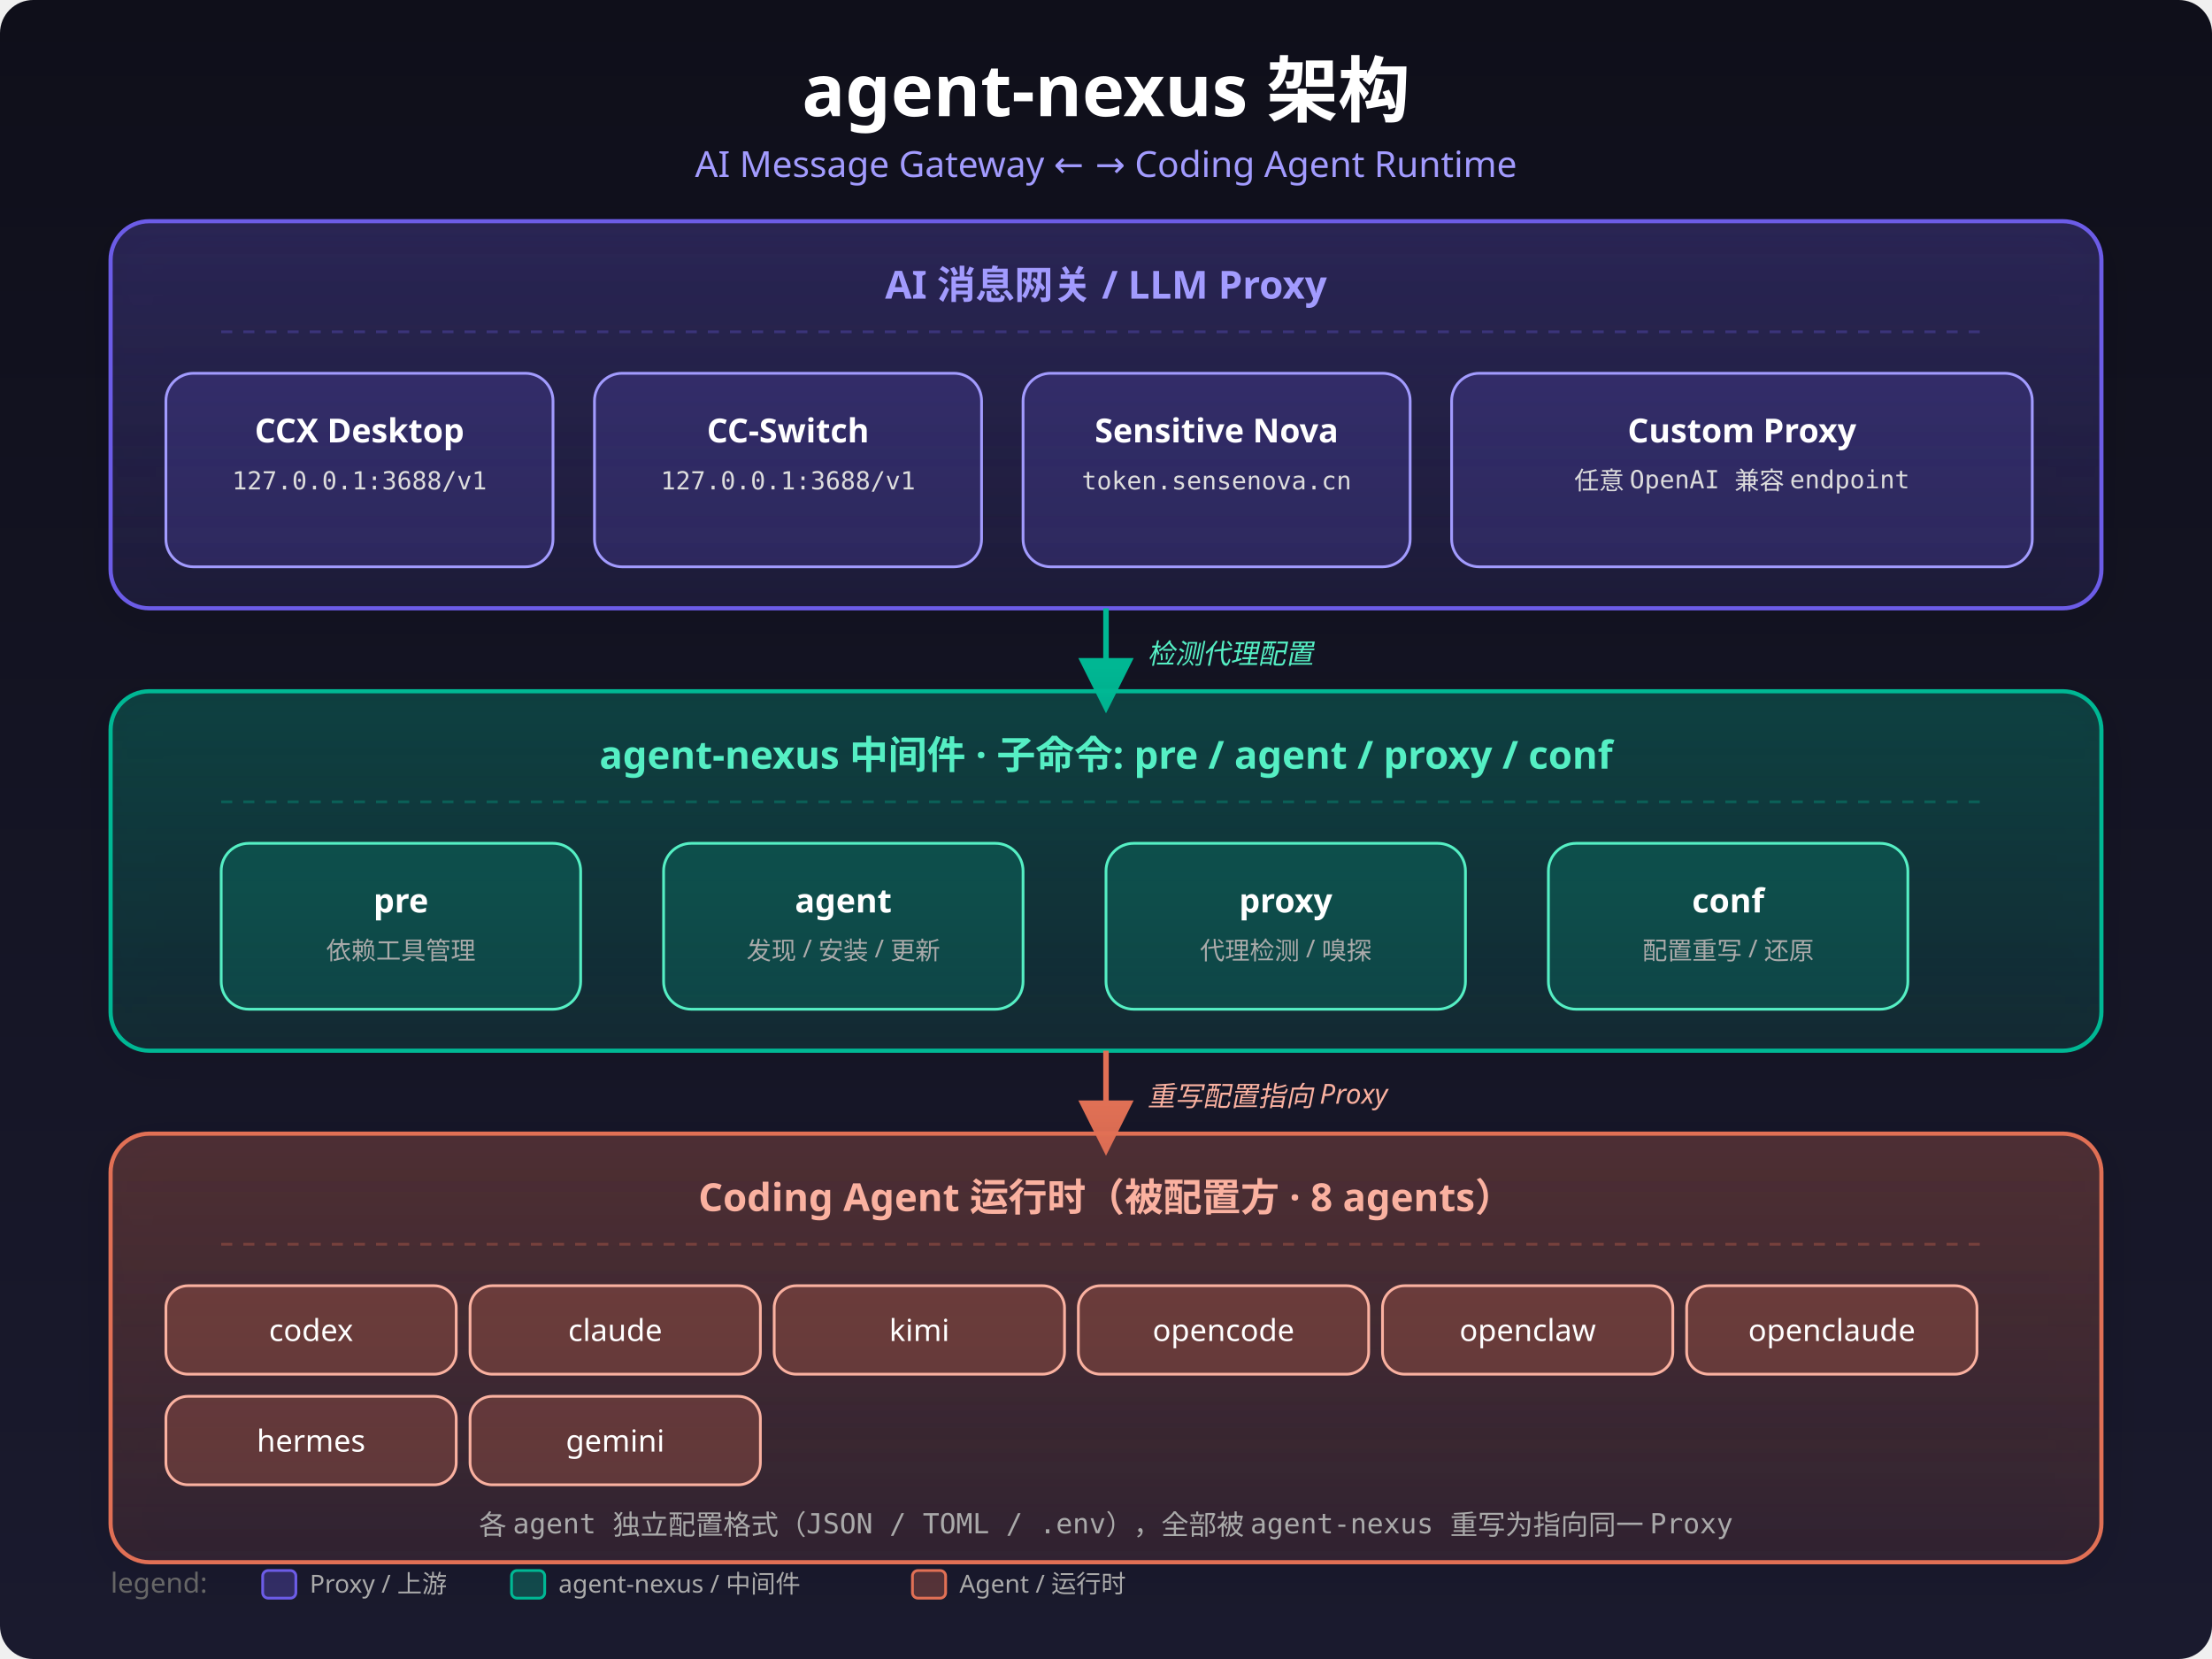
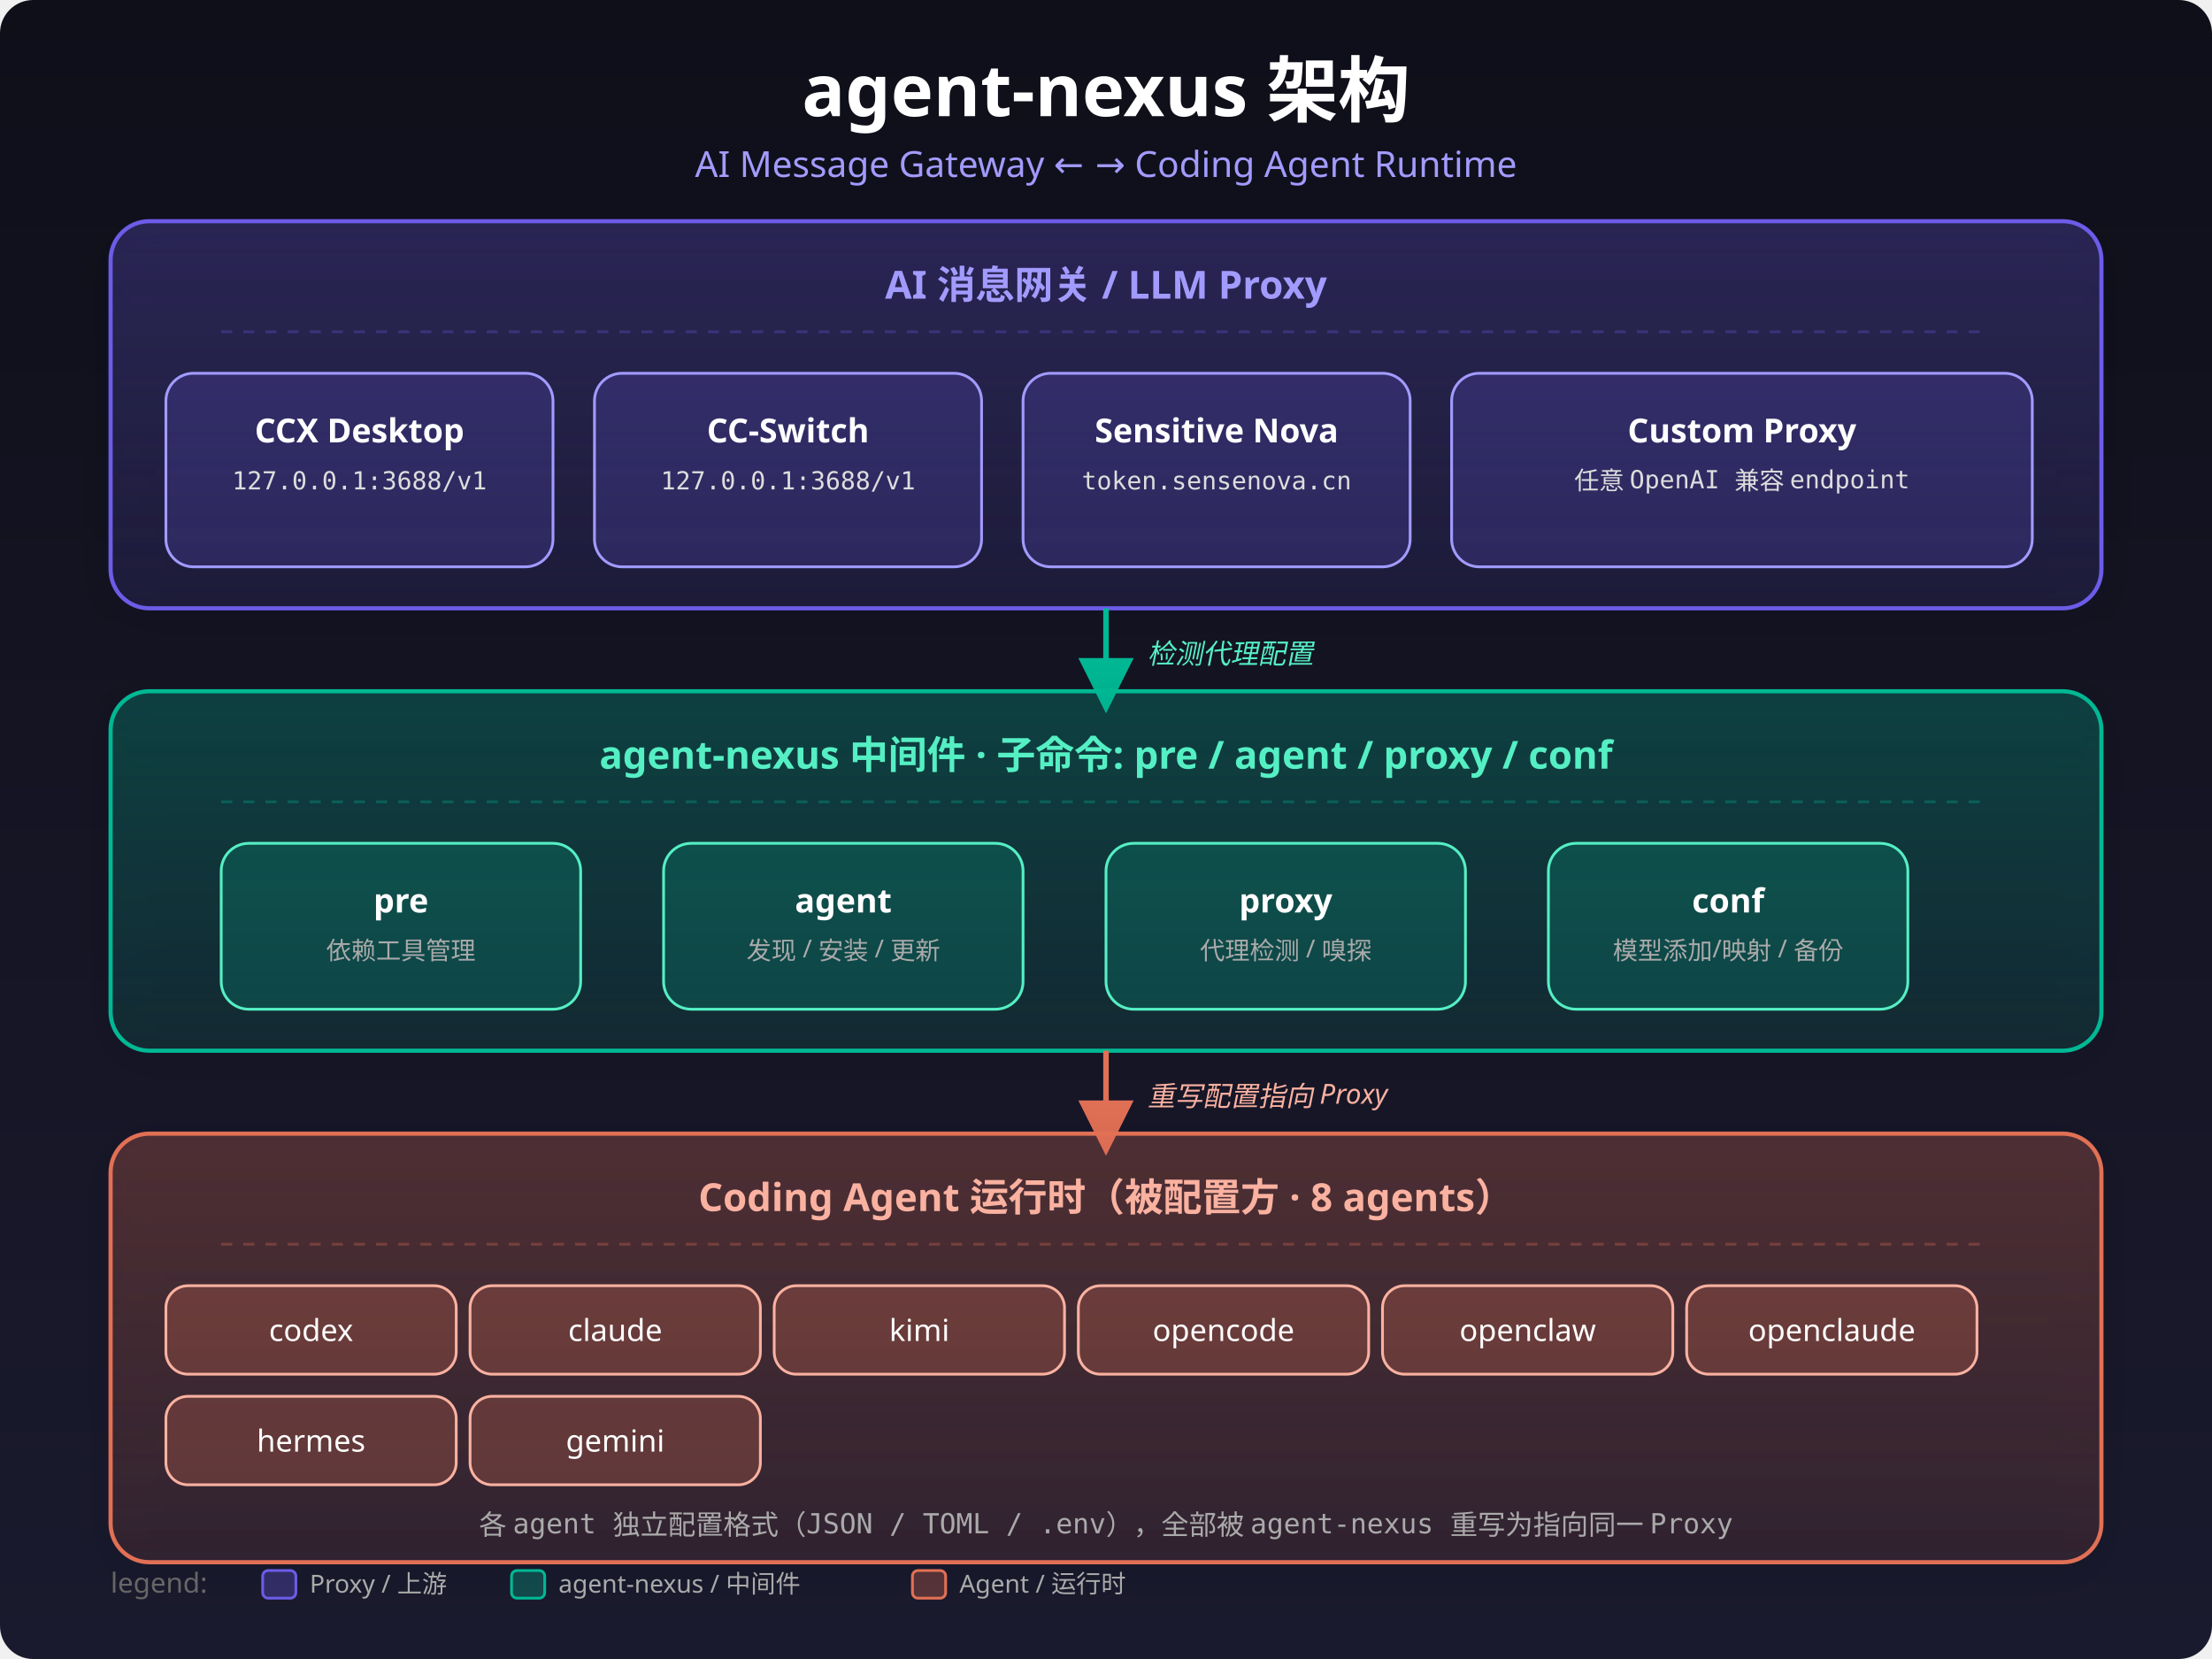
<svg xmlns="http://www.w3.org/2000/svg" width="800" height="600" viewBox="0 0 800 600">
  <defs>
    <linearGradient id="bgGrad" x1="0" y1="0" x2="0" y2="1">
      <stop offset="0%" stop-color="#0f0f1a" />
      <stop offset="100%" stop-color="#1a1a2e" />
    </linearGradient>
    <linearGradient id="boxGradP" x1="0" y1="0" x2="0" y2="1">
      <stop offset="0%" stop-color="#6c5ce7" stop-opacity="0.25" />
      <stop offset="100%" stop-color="#6c5ce7" stop-opacity="0.10" />
    </linearGradient>
    <linearGradient id="boxGradG" x1="0" y1="0" x2="0" y2="1">
      <stop offset="0%" stop-color="#00b894" stop-opacity="0.25" />
      <stop offset="100%" stop-color="#00b894" stop-opacity="0.10" />
    </linearGradient>
    <linearGradient id="boxGradO" x1="0" y1="0" x2="0" y2="1">
      <stop offset="0%" stop-color="#e17055" stop-opacity="0.25" />
      <stop offset="100%" stop-color="#e17055" stop-opacity="0.10" />
    </linearGradient>
    <filter id="shadow" x="-20%" y="-20%" width="140%" height="140%">
      <feDropShadow dx="0" dy="4" stdDeviation="8" flood-opacity="0.3" />
    </filter>
    <marker id="arrowG" markerWidth="10" markerHeight="10" refX="5" refY="5" orient="auto">
      <path d="M0,0 L10,5 L0,10 z" fill="#00b894" />
    </marker>
    <marker id="arrowO" markerWidth="10" markerHeight="10" refX="5" refY="5" orient="auto">
      <path d="M0,0 L10,5 L0,10 z" fill="#e17055" />
    </marker>
  </defs>
  <rect width="800" height="600" fill="url(#bgGrad)" rx="12" />
  <text x="400" y="42" text-anchor="middle" fill="#ffffff" font-family="system-ui,sans-serif" font-size="26" font-weight="700">agent-nexus 架构</text>
  <text x="400" y="64" text-anchor="middle" fill="#a29bfe" font-family="system-ui,sans-serif" font-size="13">AI Message Gateway ← → Coding Agent Runtime</text>
  <g transform="translate(40,80)">
    <rect width="720" height="140" rx="14" fill="url(#boxGradP)" stroke="#6c5ce7" stroke-width="1.5" filter="url(#shadow)" />
    <text x="360" y="28" text-anchor="middle" fill="#a29bfe" font-family="system-ui,sans-serif" font-size="14" font-weight="600">AI 消息网关 / LLM Proxy</text>
    <line x1="40" y1="40" x2="680" y2="40" stroke="#6c5ce7" stroke-opacity="0.3" stroke-width="1" stroke-dasharray="4 4" />
    <g transform="translate(20,55)">
      <rect width="140" height="70" rx="10" fill="#6c5ce7" fill-opacity="0.2" stroke="#a29bfe" stroke-width="1" />
      <text x="70" y="25" text-anchor="middle" fill="#ffffff" font-family="system-ui,sans-serif" font-size="12" font-weight="600">CCX Desktop</text>
      <text x="70" y="42" text-anchor="middle" fill="#ddd" font-family="monospace" font-size="9">127.0.0.1:3688/v1</text>
    </g>
    <g transform="translate(175,55)">
      <rect width="140" height="70" rx="10" fill="#6c5ce7" fill-opacity="0.2" stroke="#a29bfe" stroke-width="1" />
      <text x="70" y="25" text-anchor="middle" fill="#ffffff" font-family="system-ui,sans-serif" font-size="12" font-weight="600">CC-Switch</text>
      <text x="70" y="42" text-anchor="middle" fill="#ddd" font-family="monospace" font-size="9">127.0.0.1:3688/v1</text>
    </g>
    <g transform="translate(330,55)">
      <rect width="140" height="70" rx="10" fill="#6c5ce7" fill-opacity="0.2" stroke="#a29bfe" stroke-width="1" />
      <text x="70" y="25" text-anchor="middle" fill="#ffffff" font-family="system-ui,sans-serif" font-size="12" font-weight="600">Sensitive Nova</text>
      <text x="70" y="42" text-anchor="middle" fill="#ddd" font-family="monospace" font-size="9">token.sensenova.cn</text>
    </g>
    <g transform="translate(485,55)">
      <rect width="210" height="70" rx="10" fill="#6c5ce7" fill-opacity="0.2" stroke="#a29bfe" stroke-width="1" />
      <text x="105" y="25" text-anchor="middle" fill="#ffffff" font-family="system-ui,sans-serif" font-size="12" font-weight="600">Custom Proxy</text>
      <text x="105" y="42" text-anchor="middle" fill="#ddd" font-family="monospace" font-size="9">任意 OpenAI 兼容 endpoint</text>
    </g>
  </g>
  <line x1="400" y1="220" x2="400" y2="248" stroke="#00b894" stroke-width="2" marker-end="url(#arrowG)" />
  <text x="415" y="240" fill="#55efc4" font-family="system-ui,sans-serif" font-size="10" font-style="italic">检测代理配置</text>
  <g transform="translate(40,250)">
    <rect width="720" height="130" rx="14" fill="url(#boxGradG)" stroke="#00b894" stroke-width="1.5" filter="url(#shadow)" />
    <text x="360" y="28" text-anchor="middle" fill="#55efc4" font-family="system-ui,sans-serif" font-size="14" font-weight="600">agent-nexus 中间件 · 子命令: pre / agent / proxy / conf</text>
    <line x1="40" y1="40" x2="680" y2="40" stroke="#00b894" stroke-opacity="0.3" stroke-width="1" stroke-dasharray="4 4" />
    <g transform="translate(40,55)">
      <rect width="130" height="60" rx="10" fill="#00b894" fill-opacity="0.2" stroke="#55efc4" stroke-width="1" />
      <text x="65" y="25" text-anchor="middle" fill="#ffffff" font-family="system-ui,sans-serif" font-size="12" font-weight="600">pre</text>
      <text x="65" y="42" text-anchor="middle" fill="#aaa" font-family="system-ui,sans-serif" font-size="9">依赖工具管理</text>
    </g>
    <g transform="translate(200,55)">
      <rect width="130" height="60" rx="10" fill="#00b894" fill-opacity="0.2" stroke="#55efc4" stroke-width="1" />
      <text x="65" y="25" text-anchor="middle" fill="#ffffff" font-family="system-ui,sans-serif" font-size="12" font-weight="600">agent</text>
      <text x="65" y="42" text-anchor="middle" fill="#aaa" font-family="system-ui,sans-serif" font-size="9">发现 / 安装 / 更新</text>
    </g>
    <g transform="translate(360,55)">
      <rect width="130" height="60" rx="10" fill="#00b894" fill-opacity="0.2" stroke="#55efc4" stroke-width="1" />
      <text x="65" y="25" text-anchor="middle" fill="#ffffff" font-family="system-ui,sans-serif" font-size="12" font-weight="600">proxy</text>
      <text x="65" y="42" text-anchor="middle" fill="#aaa" font-family="system-ui,sans-serif" font-size="9">代理检测 / 嗅探</text>
    </g>
    <g transform="translate(520,55)">
      <rect width="130" height="60" rx="10" fill="#00b894" fill-opacity="0.2" stroke="#55efc4" stroke-width="1" />
      <text x="65" y="25" text-anchor="middle" fill="#ffffff" font-family="system-ui,sans-serif" font-size="12" font-weight="600">conf</text>
-       <text x="65" y="42" text-anchor="middle" fill="#aaa" font-family="system-ui,sans-serif" font-size="9">配置重写 / 还原</text>
+       <text x="65" y="42" text-anchor="middle" fill="#aaa" font-family="system-ui,sans-serif" font-size="9">模型添加/映射 / 备份</text>
    </g>
  </g>
  <line x1="400" y1="380" x2="400" y2="408" stroke="#e17055" stroke-width="2" marker-end="url(#arrowO)" />
  <text x="415" y="400" fill="#fab1a0" font-family="system-ui,sans-serif" font-size="10" font-style="italic">重写配置指向 Proxy</text>
  <g transform="translate(40,410)">
    <rect width="720" height="155" rx="14" fill="url(#boxGradO)" stroke="#e17055" stroke-width="1.5" filter="url(#shadow)" />
    <text x="360" y="28" text-anchor="middle" fill="#fab1a0" font-family="system-ui,sans-serif" font-size="14" font-weight="600">Coding Agent 运行时（被配置方 · 8 agents）</text>
    <line x1="40" y1="40" x2="680" y2="40" stroke="#e17055" stroke-opacity="0.3" stroke-width="1" stroke-dasharray="4 4" />
    <g transform="translate(20,55)">
      <rect width="105" height="32" rx="8" fill="#e17055" fill-opacity="0.25" stroke="#fab1a0" stroke-width="1" />
      <text x="52.5" y="20" text-anchor="middle" fill="#ffffff" font-family="system-ui,sans-serif" font-size="11">codex</text>
    </g>
    <g transform="translate(130,55)">
      <rect width="105" height="32" rx="8" fill="#e17055" fill-opacity="0.25" stroke="#fab1a0" stroke-width="1" />
      <text x="52.5" y="20" text-anchor="middle" fill="#ffffff" font-family="system-ui,sans-serif" font-size="11">claude</text>
    </g>
    <g transform="translate(240,55)">
      <rect width="105" height="32" rx="8" fill="#e17055" fill-opacity="0.25" stroke="#fab1a0" stroke-width="1" />
      <text x="52.5" y="20" text-anchor="middle" fill="#ffffff" font-family="system-ui,sans-serif" font-size="11">kimi</text>
    </g>
    <g transform="translate(350,55)">
      <rect width="105" height="32" rx="8" fill="#e17055" fill-opacity="0.25" stroke="#fab1a0" stroke-width="1" />
      <text x="52.5" y="20" text-anchor="middle" fill="#ffffff" font-family="system-ui,sans-serif" font-size="11">opencode</text>
    </g>
    <g transform="translate(460,55)">
      <rect width="105" height="32" rx="8" fill="#e17055" fill-opacity="0.25" stroke="#fab1a0" stroke-width="1" />
      <text x="52.5" y="20" text-anchor="middle" fill="#ffffff" font-family="system-ui,sans-serif" font-size="11">openclaw</text>
    </g>
    <g transform="translate(570,55)">
      <rect width="105" height="32" rx="8" fill="#e17055" fill-opacity="0.25" stroke="#fab1a0" stroke-width="1" />
      <text x="52.5" y="20" text-anchor="middle" fill="#ffffff" font-family="system-ui,sans-serif" font-size="11">openclaude</text>
    </g>
    <g transform="translate(20,95)">
      <rect width="105" height="32" rx="8" fill="#e17055" fill-opacity="0.25" stroke="#fab1a0" stroke-width="1" />
      <text x="52.5" y="20" text-anchor="middle" fill="#ffffff" font-family="system-ui,sans-serif" font-size="11">hermes</text>
    </g>
    <g transform="translate(130,95)">
      <rect width="105" height="32" rx="8" fill="#e17055" fill-opacity="0.25" stroke="#fab1a0" stroke-width="1" />
      <text x="52.5" y="20" text-anchor="middle" fill="#ffffff" font-family="system-ui,sans-serif" font-size="11">gemini</text>
    </g>
    <text x="360" y="145" text-anchor="middle" fill="#aaa" font-family="monospace" font-size="10">各 agent 独立配置格式（JSON / TOML / .env），全部被 agent-nexus 重写为指向同一 Proxy</text>
  </g>
  <g transform="translate(40,576)">
    <text x="0" y="0" fill="#666" font-family="system-ui,sans-serif" font-size="10" font-weight="500">legend:</text>
    <rect x="55" y="-8" width="12" height="10" rx="2" fill="#6c5ce7" fill-opacity="0.3" stroke="#6c5ce7" />
    <text x="72" y="0" fill="#aaa" font-family="system-ui,sans-serif" font-size="9">Proxy / 上游</text>
    <rect x="145" y="-8" width="12" height="10" rx="2" fill="#00b894" fill-opacity="0.3" stroke="#00b894" />
    <text x="162" y="0" fill="#aaa" font-family="system-ui,sans-serif" font-size="9">agent-nexus / 中间件</text>
    <rect x="290" y="-8" width="12" height="10" rx="2" fill="#e17055" fill-opacity="0.3" stroke="#e17055" />
    <text x="307" y="0" fill="#aaa" font-family="system-ui,sans-serif" font-size="9">Agent / 运行时</text>
  </g>
</svg>
